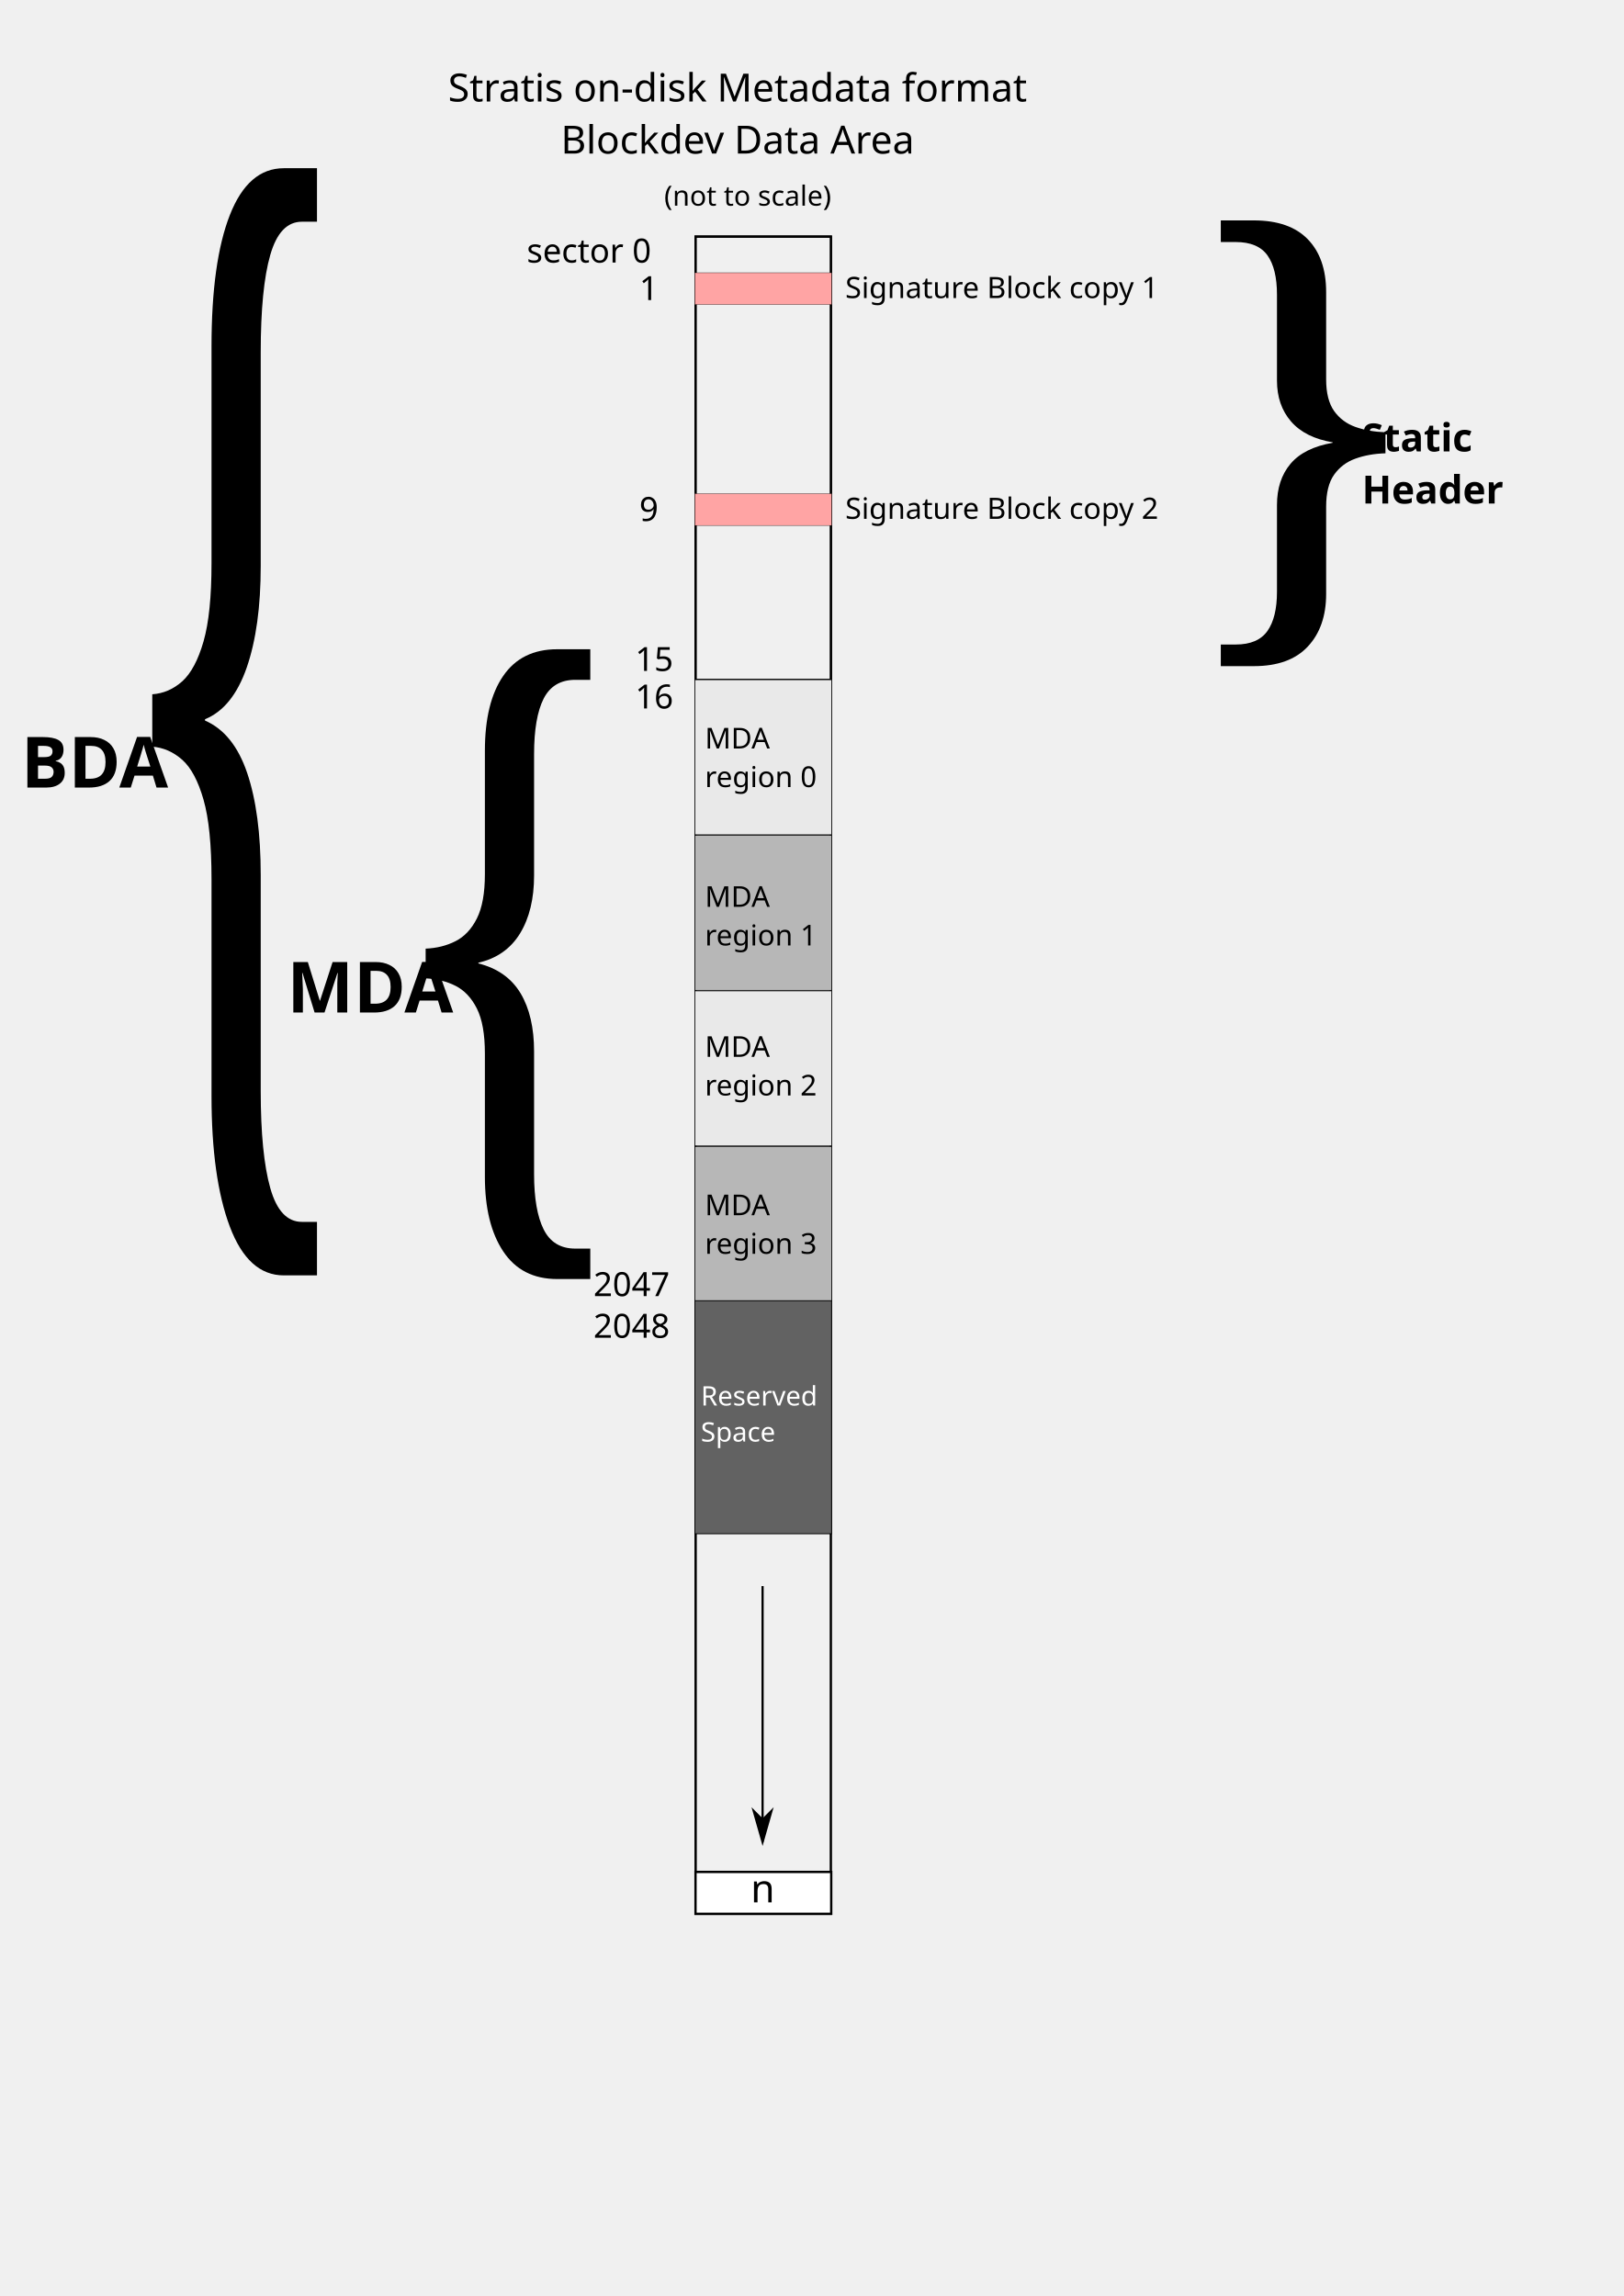
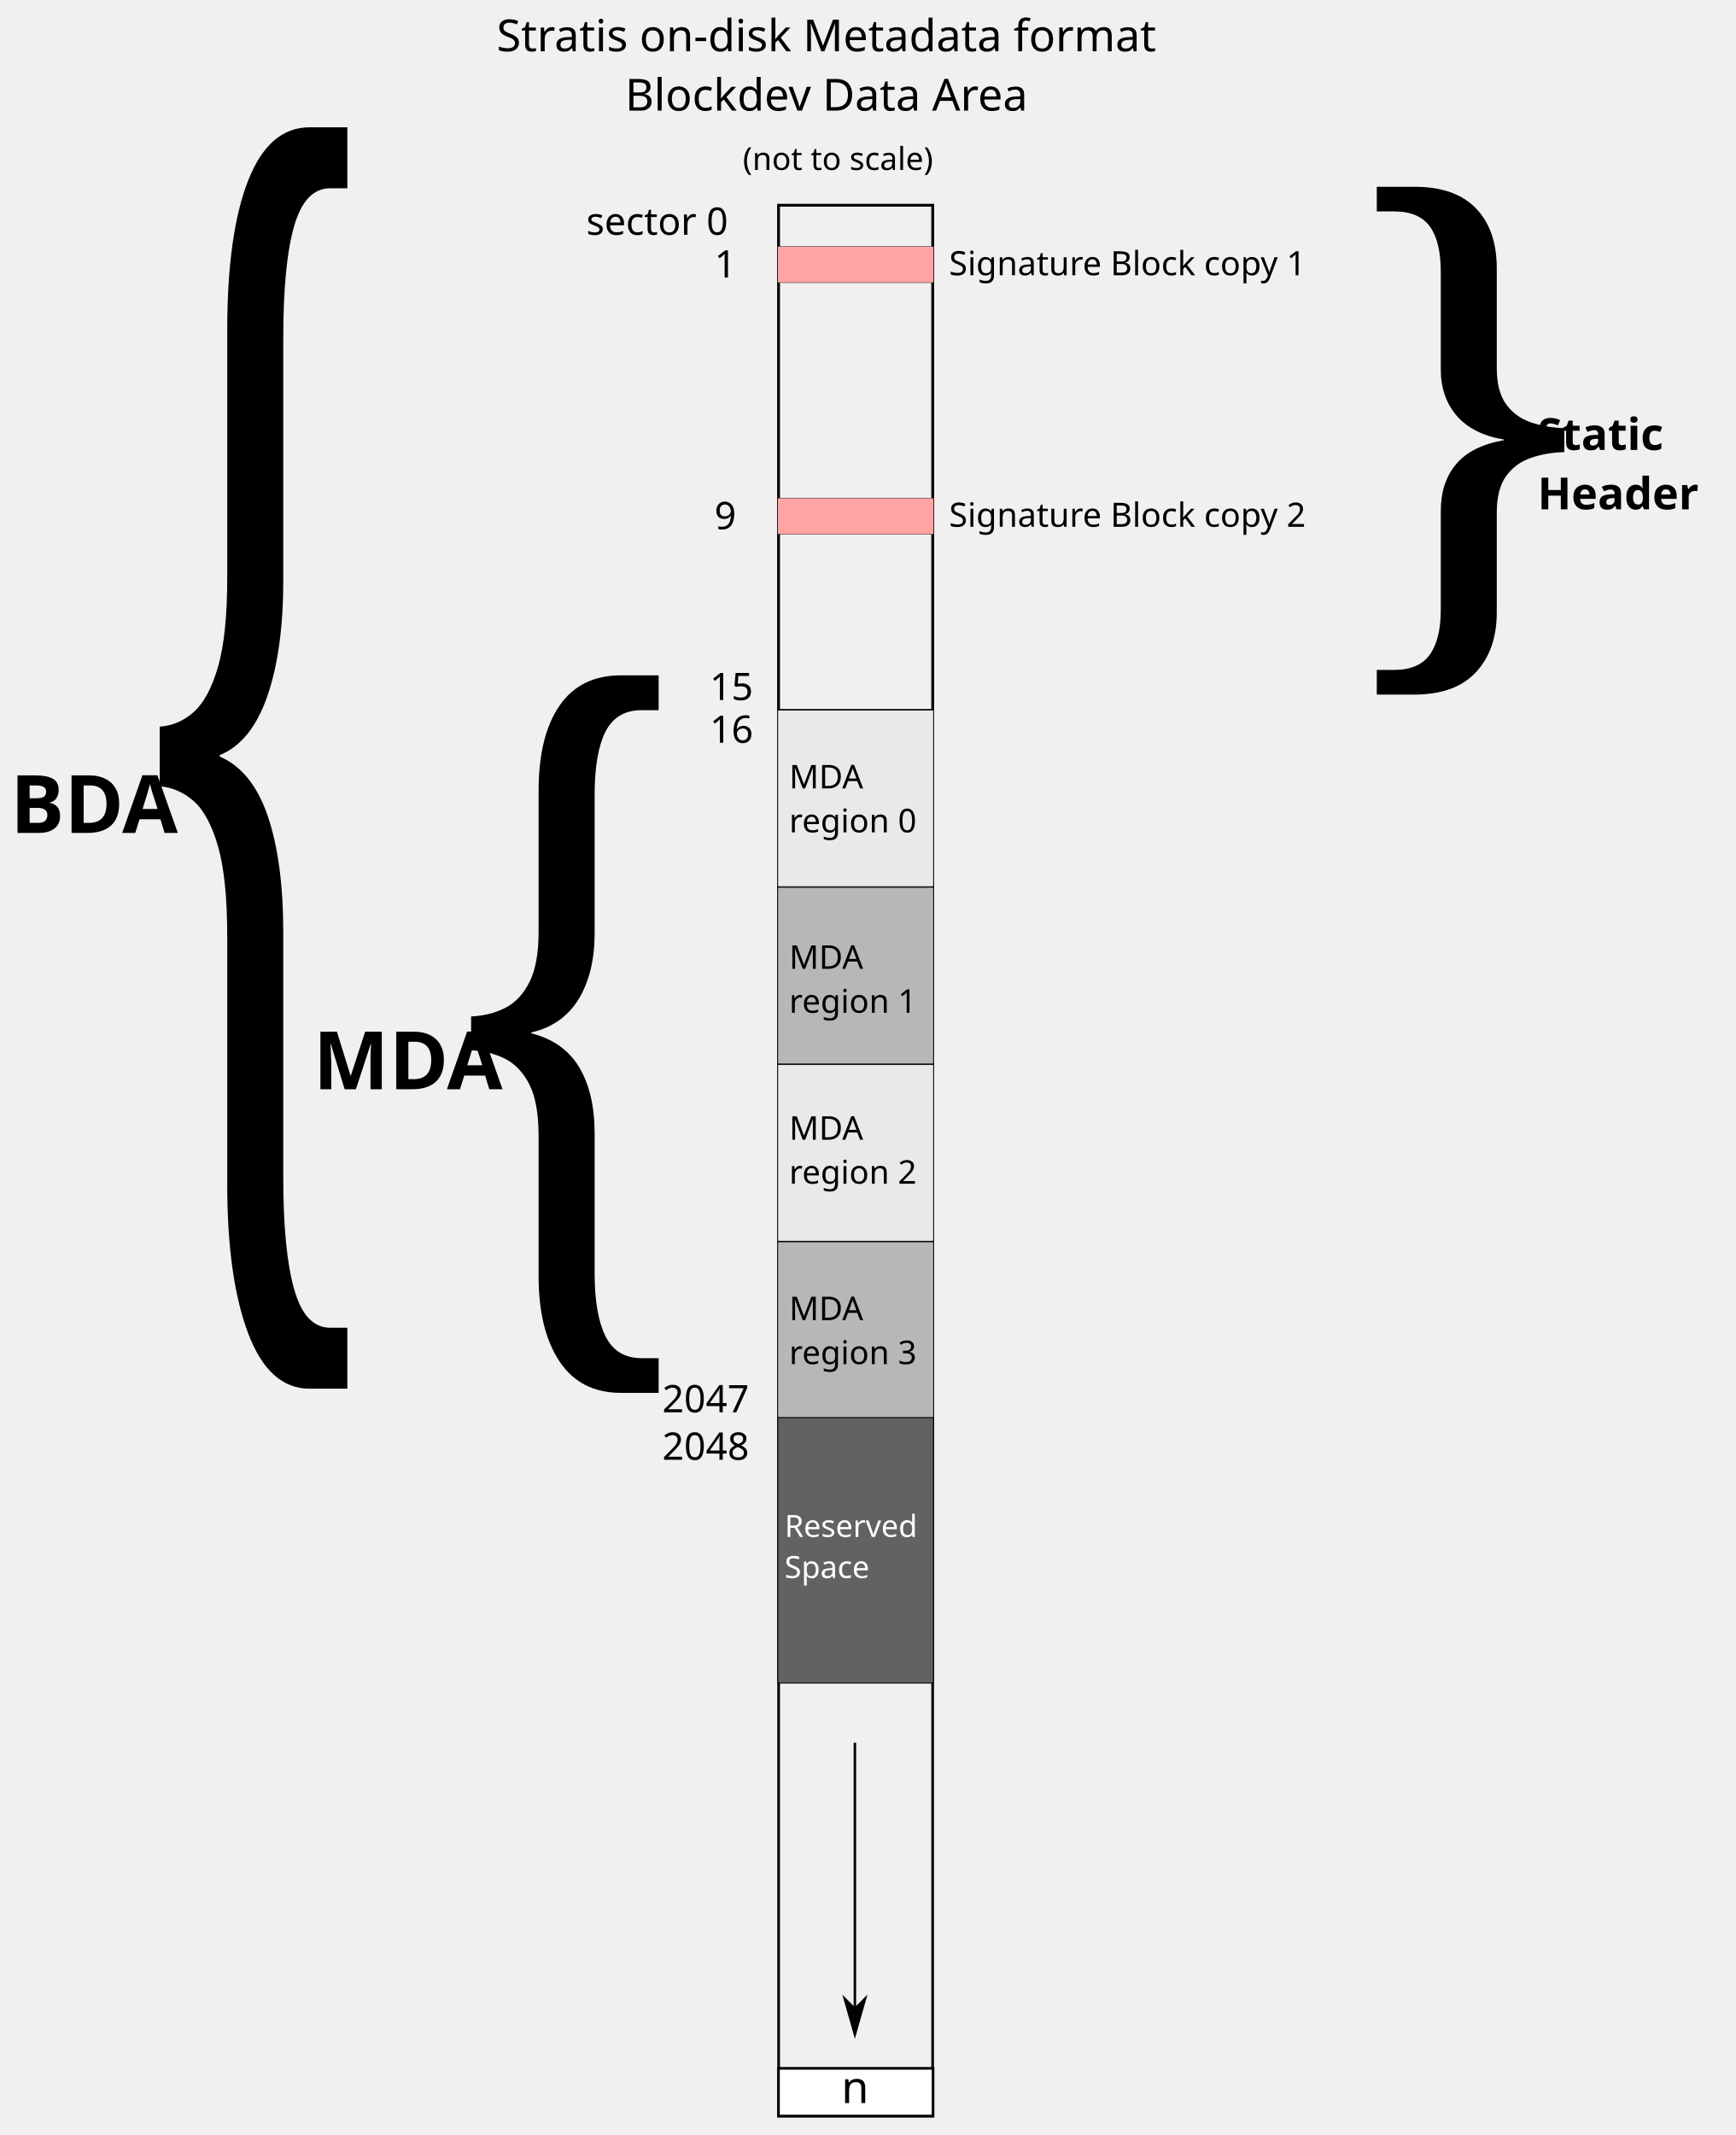
- <svg xmlns="http://www.w3.org/2000/svg" width="210mm" height="297mm" viewBox="0 0 210 297" version="1.1" id="svg8">
+ <svg xmlns="http://www.w3.org/2000/svg" width="197.102mm" height="242.408mm" viewBox="0 0 197.102 242.408" version="1.1" id="svg8">
  <defs id="defs2">
-     <marker orient="auto" refY="0.0" refX="0.0" id="marker7817" style="overflow:visible;">
-       <path id="path7815" d="M 0.0,0.0 L 5.0,-5.0 L -12.5,0.0 L 5.0,5.0 L 0.0,0.0 z " style="fill-rule:evenodd;stroke:#000000;stroke-width:1pt;stroke-opacity:1;fill:#000000;fill-opacity:1" transform="scale(0.8) rotate(180) translate(12.5,0)" />
+     <marker orient="auto" refY="0" refX="0" id="marker7817" style="overflow:visible">
+       <path id="path7815" d="M 0,0 5,-5 -12.5,0 5,5 Z" style="fill:#000000;fill-opacity:1;fill-rule:evenodd;stroke:#000000;stroke-width:1pt;stroke-opacity:1" transform="matrix(-0.8,0,0,-0.8,-10,0)" />
    </marker>
-     <marker style="overflow:visible" id="marker7695" refX="0.0" refY="0.0" orient="auto">
-       <path transform="scale(0.8) translate(12.5,0)" style="fill-rule:evenodd;stroke:#000000;stroke-width:1pt;stroke-opacity:1;fill:#000000;fill-opacity:1" d="M 0.0,0.0 L 5.0,-5.0 L -12.5,0.0 L 5.0,5.0 L 0.0,0.0 z " id="path7693" />
+     <marker style="overflow:visible" id="marker7695" refX="0" refY="0" orient="auto">
+       <path transform="matrix(0.8,0,0,0.8,10,0)" style="fill:#000000;fill-opacity:1;fill-rule:evenodd;stroke:#000000;stroke-width:1pt;stroke-opacity:1" d="M 0,0 5,-5 -12.5,0 5,5 Z" id="path7693" />
    </marker>
-     <marker style="overflow:visible" id="marker7643" refX="0.0" refY="0.0" orient="auto">
-       <path transform="scale(0.8) translate(12.5,0)" style="fill-rule:evenodd;stroke:#000000;stroke-width:1pt;stroke-opacity:1;fill:#000000;fill-opacity:1" d="M 0.0,0.0 L 5.0,-5.0 L -12.5,0.0 L 5.0,5.0 L 0.0,0.0 z " id="path7641" />
+     <marker style="overflow:visible" id="marker7643" refX="0" refY="0" orient="auto">
+       <path transform="matrix(0.8,0,0,0.8,10,0)" style="fill:#000000;fill-opacity:1;fill-rule:evenodd;stroke:#000000;stroke-width:1pt;stroke-opacity:1" d="M 0,0 5,-5 -12.5,0 5,5 Z" id="path7641" />
    </marker>
  </defs>
-   <g id="layer1">
+   <g id="layer1" transform="translate(-1.553935,-7.305429)">
    <rect style="opacity:1;fill:none;fill-opacity:1;stroke:#000000;stroke-width:0.302;stroke-miterlimit:4;stroke-dasharray:none;stroke-opacity:1" id="rect4468" width="17.488" height="216.949" x="89.969" y="30.614" />
    <g id="g9867" transform="matrix(1.007778,0,0,1.018665,-5.736491,49.94533)" style="stroke:none;stroke-width:0.296;stroke-miterlimit:4;stroke-dasharray:none;stroke-opacity:1">
      <rect style="opacity:1;fill:#ffffff;fill-opacity:1;stroke:#000000;stroke-width:0.296;stroke-miterlimit:4;stroke-dasharray:none;stroke-opacity:1" id="rect4470" width="17.415" height="5.32" x="94.952" y="188.676" />
    </g>
    <text xml:space="preserve" style="font-style:normal;font-weight:normal;font-size:4.313px;line-height:6.739px;font-family:sans-serif;letter-spacing:0px;word-spacing:0px;fill:#000000;fill-opacity:1;stroke:none;stroke-width:0.27px;stroke-linecap:butt;stroke-linejoin:miter;stroke-opacity:1" x="68.129" y="33.961" id="text4478">
      <tspan id="tspan4476" x="68.129" y="33.961" style="font-size:4.313px;stroke-width:0.27px">sector 0</tspan>
    </text>
    <text id="text4482" y="91.642" x="82.145" style="font-style:normal;font-weight:normal;font-size:4.313px;line-height:6.739px;font-family:sans-serif;letter-spacing:0px;word-spacing:0px;fill:#000000;fill-opacity:1;stroke:none;stroke-width:0.27px;stroke-linecap:butt;stroke-linejoin:miter;stroke-opacity:1" xml:space="preserve">
      <tspan style="font-size:4.313px;stroke-width:0.27px" y="91.642" x="82.145" id="tspan4480">16</tspan>
    </text>
    <rect y="30.541" x="89.896" height="57.344" width="17.634" id="rect4484" style="opacity:1;fill:none;fill-opacity:1;stroke:#000000;stroke-width:0.156;stroke-opacity:1" />
    <text xml:space="preserve" style="font-style:normal;font-weight:normal;font-size:5.031px;line-height:6.739px;font-family:sans-serif;text-align:center;letter-spacing:0px;word-spacing:0px;text-anchor:middle;fill:#000000;fill-opacity:1;stroke:none;stroke-width:0.27px;stroke-linecap:butt;stroke-linejoin:miter;stroke-opacity:1" x="99.974" y="13.128" id="text4488">
      <tspan id="tspan4486" x="99.974" y="13.128" style="font-size:5.031px;text-align:center;text-anchor:middle;stroke-width:0.27px">Stratis on-disk Metadata format</tspan>
      <tspan x="99.974" y="19.867" style="font-size:5.031px;text-align:center;text-anchor:middle;stroke-width:0.27px" id="tspan8709">Blockdev Data Area</tspan>
      <tspan x="99.974" y="26.605" style="font-size:3.594px;text-align:center;text-anchor:middle;stroke-width:0.27px" id="tspan8707">(not to scale)</tspan>
    </text>
    <text xml:space="preserve" style="font-style:normal;font-weight:normal;font-size:5.031px;line-height:6.739px;font-family:sans-serif;letter-spacing:0px;word-spacing:0px;fill:#000000;fill-opacity:1;stroke:none;stroke-width:0.27px;stroke-linecap:butt;stroke-linejoin:miter;stroke-opacity:1" x="176.147" y="58.395" id="text4492">
      <tspan id="tspan4490" x="176.147" y="58.395" style="font-style:normal;font-variant:normal;font-weight:bold;font-stretch:normal;font-size:5.031px;font-family:sans-serif;-inkscape-font-specification:'sans-serif, Bold';font-variant-ligatures:normal;font-variant-caps:normal;font-variant-numeric:normal;font-feature-settings:normal;text-align:start;writing-mode:lr-tb;text-anchor:start;stroke-width:0.27px">Static</tspan>
      <tspan x="176.147" y="65.133" style="font-style:normal;font-variant:normal;font-weight:bold;font-stretch:normal;font-size:5.031px;font-family:sans-serif;-inkscape-font-specification:'sans-serif, Bold';font-variant-ligatures:normal;font-variant-caps:normal;font-variant-numeric:normal;font-feature-settings:normal;text-align:start;writing-mode:lr-tb;text-anchor:start;stroke-width:0.27px" id="tspan7566">Header</tspan>
    </text>
    <text xml:space="preserve" style="font-style:normal;font-variant:normal;font-weight:normal;font-stretch:normal;font-size:64.922px;line-height:86.949px;font-family:Caladea;-inkscape-font-specification:Caladea;letter-spacing:0px;word-spacing:0px;fill:#000000;fill-opacity:1;stroke:none;stroke-width:3.478px;stroke-linecap:butt;stroke-linejoin:miter;stroke-opacity:1" x="154.64" y="77.853" id="text7304">
      <tspan id="tspan7302" x="154.64" y="77.853" style="font-style:normal;font-variant:normal;font-weight:normal;font-stretch:normal;font-family:Caladea;-inkscape-font-specification:Caladea;stroke-width:3.478px">}</tspan>
    </text>
    <rect style="opacity:1;fill:#ffa4a4;fill-opacity:1;stroke:#000000;stroke-width:0.042;stroke-opacity:1" id="rect7552" width="17.698" height="4.117" x="89.864" y="35.282" />
    <rect y="63.853" x="89.864" height="4.117" width="17.698" id="rect7554" style="opacity:1;fill:#ffa4a4;fill-opacity:1;stroke:#000000;stroke-width:0.042;stroke-opacity:1" />
    <text id="text7558" y="67.384" x="82.684" style="font-style:normal;font-weight:normal;font-size:4.313px;line-height:6.739px;font-family:sans-serif;letter-spacing:0px;word-spacing:0px;fill:#000000;fill-opacity:1;stroke:none;stroke-width:0.27px;stroke-linecap:butt;stroke-linejoin:miter;stroke-opacity:1" xml:space="preserve">
      <tspan style="font-size:4.313px;stroke-width:0.27px" y="67.384" x="82.684" id="tspan7556">9</tspan>
    </text>
    <text id="text7562" y="38.812" x="82.684" style="font-style:normal;font-weight:normal;font-size:4.313px;line-height:6.739px;font-family:sans-serif;letter-spacing:0px;word-spacing:0px;fill:#000000;fill-opacity:1;stroke:none;stroke-width:0.27px;stroke-linecap:butt;stroke-linejoin:miter;stroke-opacity:1" xml:space="preserve">
      <tspan style="font-size:4.313px;stroke-width:0.27px" y="38.812" x="82.684" id="tspan7560">1</tspan>
    </text>
    <text xml:space="preserve" style="font-style:normal;font-weight:normal;font-size:4.313px;line-height:6.739px;font-family:sans-serif;letter-spacing:0px;word-spacing:0px;fill:#000000;fill-opacity:1;stroke:none;stroke-width:0.27px;stroke-linecap:butt;stroke-linejoin:miter;stroke-opacity:1" x="76.754" y="173.044" id="text7570">
      <tspan id="tspan7568" x="76.754" y="173.044" style="font-size:4.313px;stroke-width:0.27px">2048</tspan>
    </text>
    <text id="text7574" y="167.653" x="76.754" style="font-style:normal;font-weight:normal;font-size:4.313px;line-height:6.739px;font-family:sans-serif;letter-spacing:0px;word-spacing:0px;fill:#000000;fill-opacity:1;stroke:none;stroke-width:0.27px;stroke-linecap:butt;stroke-linejoin:miter;stroke-opacity:1" xml:space="preserve">
      <tspan style="font-size:4.313px;stroke-width:0.27px" y="167.653" x="76.754" id="tspan7572">2047</tspan>
    </text>
    <text xml:space="preserve" style="font-style:normal;font-weight:normal;font-size:4.313px;line-height:6.739px;font-family:sans-serif;letter-spacing:0px;word-spacing:0px;fill:#000000;fill-opacity:1;stroke:none;stroke-width:0.27px;stroke-linecap:butt;stroke-linejoin:miter;stroke-opacity:1" x="82.145" y="86.791" id="text7578">
      <tspan id="tspan7576" x="82.145" y="86.791" style="font-size:4.313px;stroke-width:0.27px">15</tspan>
    </text>
    <rect y="87.924" x="89.864" height="20.056" width="17.698" id="rect7580" style="opacity:1;fill:#e9e9e9;fill-opacity:1;stroke:#000000;stroke-width:0.092;stroke-opacity:1" />
    <rect style="opacity:1;fill:#b7b7b7;fill-opacity:1;stroke:#000000;stroke-width:0.092;stroke-opacity:1" id="rect7582" width="17.698" height="20.056" x="89.864" y="108.05" />
    <rect y="128.176" x="89.864" height="20.056" width="17.698" id="rect7584" style="opacity:1;fill:#e9e9e9;fill-opacity:1;stroke:#000000;stroke-width:0.092;stroke-opacity:1" />
    <rect style="opacity:1;fill:#b7b7b7;fill-opacity:1;stroke:#000000;stroke-width:0.092;stroke-opacity:1" id="rect7595" width="17.698" height="20.056" x="89.864" y="148.301" />
    <text xml:space="preserve" style="font-style:normal;font-weight:normal;font-size:3.726px;line-height:4.99px;font-family:sans-serif;letter-spacing:0px;word-spacing:0px;fill:#000000;fill-opacity:1;stroke:none;stroke-width:0.2px;stroke-linecap:butt;stroke-linejoin:miter;stroke-opacity:1" x="91.168" y="96.822" id="text7599">
      <tspan id="tspan7597" x="91.168" y="96.822" style="stroke-width:0.2px">MDA</tspan>
      <tspan x="91.168" y="101.811" style="stroke-width:0.2px" id="tspan7601">region 0</tspan>
    </text>
    <text id="text7607" y="117.307" x="91.168" style="font-style:normal;font-weight:normal;font-size:3.726px;line-height:4.99px;font-family:sans-serif;letter-spacing:0px;word-spacing:0px;fill:#000000;fill-opacity:1;stroke:none;stroke-width:0.2px;stroke-linecap:butt;stroke-linejoin:miter;stroke-opacity:1" xml:space="preserve">
      <tspan style="stroke-width:0.2px" y="117.307" x="91.168" id="tspan7603">MDA</tspan>
      <tspan id="tspan7605" style="stroke-width:0.2px" y="122.296" x="91.168">region 1</tspan>
    </text>
    <text xml:space="preserve" style="font-style:normal;font-weight:normal;font-size:3.726px;line-height:4.99px;font-family:sans-serif;letter-spacing:0px;word-spacing:0px;fill:#000000;fill-opacity:1;stroke:none;stroke-width:0.2px;stroke-linecap:butt;stroke-linejoin:miter;stroke-opacity:1" x="91.168" y="136.714" id="text7613">
      <tspan id="tspan7609" x="91.168" y="136.714" style="stroke-width:0.2px">MDA</tspan>
      <tspan x="91.168" y="141.703" style="stroke-width:0.2px" id="tspan7611">region 2</tspan>
    </text>
    <text id="text7619" y="157.199" x="91.168" style="font-style:normal;font-weight:normal;font-size:3.726px;line-height:4.99px;font-family:sans-serif;letter-spacing:0px;word-spacing:0px;fill:#000000;fill-opacity:1;stroke:none;stroke-width:0.2px;stroke-linecap:butt;stroke-linejoin:miter;stroke-opacity:1" xml:space="preserve">
      <tspan style="stroke-width:0.2px" y="157.199" x="91.168" id="tspan7615">MDA</tspan>
      <tspan id="tspan7617" style="stroke-width:0.2px" y="162.188" x="91.168">region 3</tspan>
    </text>
    <text xml:space="preserve" style="font-style:normal;font-weight:normal;font-size:3.818px;line-height:5.114px;font-family:sans-serif;letter-spacing:0px;word-spacing:0px;fill:#000000;fill-opacity:1;stroke:none;stroke-width:0.205px;stroke-linecap:butt;stroke-linejoin:miter;stroke-opacity:1" x="109.325" y="67.118" id="text7623">
      <tspan x="109.325" y="67.118" style="stroke-width:0.205px" id="tspan7625">Signature Block copy 2</tspan>
    </text>
    <text id="text7631" y="38.558" x="109.325" style="font-style:normal;font-weight:normal;font-size:3.818px;line-height:5.114px;font-family:sans-serif;letter-spacing:0px;word-spacing:0px;fill:#000000;fill-opacity:1;stroke:none;stroke-width:0.205px;stroke-linecap:butt;stroke-linejoin:miter;stroke-opacity:1" xml:space="preserve">
      <tspan id="tspan7629" style="stroke-width:0.205px" y="38.558" x="109.325">Signature Block copy 1</tspan>
    </text>
    <flowRoot xml:space="preserve" id="flowRoot9851" style="font-style:normal;font-weight:normal;font-size:18.667px;line-height:25px;font-family:sans-serif;letter-spacing:0px;word-spacing:0px;fill:#000000;fill-opacity:1;stroke:none;stroke-width:1px;stroke-linecap:butt;stroke-linejoin:miter;stroke-opacity:1" transform="matrix(0.2695416,0,0,0.2695416,103.8644,-8.993927)">
      <flowRegion id="flowRegion9853">
        <rect id="rect9855" width="255.152" height="125.254" x="65.714" y="601.805" />
      </flowRegion>
      <flowPara id="flowPara9857" style="font-style:italic">By default, BDA is 2048 sectors (1 MiB), but may be larger (size of MDA given in Signature block plus 16 for Static Header)</flowPara>
    </flowRoot>
    <text xml:space="preserve" style="font-style:normal;font-weight:normal;font-size:5.031px;line-height:6.739px;font-family:sans-serif;letter-spacing:0px;word-spacing:0px;fill:#000000;fill-opacity:1;stroke:none;stroke-width:0.27px;stroke-linecap:butt;stroke-linejoin:miter;stroke-opacity:1" x="97.096" y="246.086" id="text9875">
      <tspan id="tspan9873" x="97.096" y="246.086" style="stroke-width:0.27px">n</tspan>
    </text>
    <rect y="168.257" x="89.875" height="30.143" width="17.677" id="rect9877" style="opacity:1;fill:#626262;fill-opacity:1;stroke:#000000;stroke-width:0.113;stroke-opacity:1" />
    <text xml:space="preserve" style="font-style:normal;font-weight:normal;font-size:3.483px;line-height:4.664px;font-family:sans-serif;letter-spacing:0px;word-spacing:0px;fill:#ffffff;fill-opacity:1;stroke:none;stroke-width:0.187px;stroke-linecap:butt;stroke-linejoin:miter;stroke-opacity:1" x="90.645" y="181.812" id="text9883">
      <tspan x="90.645" y="181.812" style="fill:#ffffff;fill-opacity:1;stroke-width:0.187px" id="tspan9881">Reserved</tspan>
      <tspan x="90.645" y="186.476" style="fill:#ffffff;fill-opacity:1;stroke-width:0.187px" id="tspan9887">Space</tspan>
    </text>
    <flowRoot transform="matrix(0.2695416,0,0,0.2695416,3.457233,18.62804)" style="font-style:normal;font-weight:normal;font-size:18.667px;line-height:25px;font-family:sans-serif;letter-spacing:0px;word-spacing:0px;fill:#000000;fill-opacity:1;stroke:none;stroke-width:1px;stroke-linecap:butt;stroke-linejoin:miter;stroke-opacity:1" id="flowRoot9895" xml:space="preserve">
      <flowRegion id="flowRegion9891">
        <rect y="601.805" x="65.714" height="51.513" width="241.01" id="rect9889" />
      </flowRegion>
      <flowPara style="font-style:italic" id="flowPara9893">Reserved Space size given in Signature Block</flowPara>
    </flowRoot>
    <path style="fill:none;fill-rule:evenodd;stroke:#000000;stroke-width:0.282;stroke-linecap:butt;stroke-linejoin:miter;stroke-miterlimit:4;stroke-dasharray:none;stroke-opacity:1;marker-end:url(#marker7817)" d="m 98.628,205.171 v 33.066" id="path9983" />
    <text xml:space="preserve" style="font-style:normal;font-weight:normal;font-size:4.197px;line-height:5.621px;font-family:sans-serif;letter-spacing:0px;word-spacing:0px;fill:#000000;fill-opacity:1;stroke:none;stroke-width:0.225px;stroke-linecap:butt;stroke-linejoin:miter;stroke-opacity:1" x="178.076" y="164.084" id="text10561">
-       <tspan id="tspan10559" x="178.076" y="164.084" style="stroke-width:0.225px">                           </tspan>
+       <tspan id="tspan10559" x="178.076" y="167.985" style="stroke-width:0.225px" />
    </text>
    <text id="text10602" y="91.57" x="-69.732" style="font-style:normal;font-variant:normal;font-weight:normal;font-stretch:normal;font-size:102.333px;line-height:137.053px;font-family:Caladea;-inkscape-font-specification:Caladea;letter-spacing:0px;word-spacing:0px;fill:#000000;fill-opacity:1;stroke:none;stroke-width:5.482px;stroke-linecap:butt;stroke-linejoin:miter;stroke-opacity:1" xml:space="preserve" transform="scale(-0.634415,1.576255)">
      <tspan style="font-style:normal;font-variant:normal;font-weight:normal;font-stretch:normal;font-family:Caladea;-inkscape-font-specification:Caladea;stroke-width:5.482px" y="91.57" x="-69.732" id="tspan10600">}</tspan>
    </text>
    <text xml:space="preserve" style="font-style:normal;font-variant:normal;font-weight:bold;font-stretch:normal;font-size:9.135px;line-height:12.234px;font-family:sans-serif;-inkscape-font-specification:'sans-serif, Bold';font-variant-ligatures:normal;font-variant-caps:normal;font-variant-numeric:normal;font-feature-settings:normal;text-align:start;letter-spacing:0px;word-spacing:0px;writing-mode:lr-tb;text-anchor:start;fill:#000000;fill-opacity:1;stroke:none;stroke-width:0.489px;stroke-linecap:butt;stroke-linejoin:miter;stroke-opacity:1" x="2.715" y="101.873" id="text10606">
      <tspan id="tspan10604" x="2.715" y="101.873" style="font-style:normal;font-variant:normal;font-weight:bold;font-stretch:normal;font-size:9.135px;font-family:sans-serif;-inkscape-font-specification:'sans-serif, Bold';font-variant-ligatures:normal;font-variant-caps:normal;font-variant-numeric:normal;font-feature-settings:normal;text-align:start;writing-mode:lr-tb;text-anchor:start;stroke-width:0.489px">BDA</tspan>
    </text>
    <flowRoot xml:space="preserve" id="flowRoot10614" style="font-style:normal;font-weight:normal;font-size:18.667px;line-height:25px;font-family:sans-serif;letter-spacing:0px;word-spacing:0px;fill:#000000;fill-opacity:1;stroke:none;stroke-width:1px;stroke-linecap:butt;stroke-linejoin:miter;stroke-opacity:1" transform="matrix(0.2695416,0,0,0.2695416,104.5281,50.77055)">
      <flowRegion id="flowRegion10610">
        <rect id="rect10608" width="241.01" height="51.513" x="65.714" y="601.805" />
      </flowRegion>
      <flowPara id="flowPara10612" style="font-style:italic">Rest of blockdev, usable by upper layers</flowPara>
    </flowRoot>
    <text id="text10678" y="129.307" x="-94.613" style="font-style:normal;font-variant:normal;font-weight:normal;font-stretch:normal;font-size:77.176px;line-height:103.361px;font-family:Caladea;-inkscape-font-specification:Caladea;letter-spacing:0px;word-spacing:0px;fill:#000000;fill-opacity:1;stroke:none;stroke-width:4.134px;stroke-linecap:butt;stroke-linejoin:miter;stroke-opacity:1" xml:space="preserve" transform="scale(-0.8412157,1.188756)">
      <tspan style="font-style:normal;font-variant:normal;font-weight:normal;font-stretch:normal;font-family:Caladea;-inkscape-font-specification:Caladea;stroke-width:4.134px" y="129.307" x="-94.613" id="tspan10676">}</tspan>
    </text>
    <text id="text10682" y="130.977" x="37.111" style="font-style:normal;font-variant:normal;font-weight:bold;font-stretch:normal;font-size:9.135px;line-height:12.234px;font-family:sans-serif;-inkscape-font-specification:'sans-serif, Bold';font-variant-ligatures:normal;font-variant-caps:normal;font-variant-numeric:normal;font-feature-settings:normal;text-align:start;letter-spacing:0px;word-spacing:0px;writing-mode:lr-tb;text-anchor:start;fill:#000000;fill-opacity:1;stroke:none;stroke-width:0.489px;stroke-linecap:butt;stroke-linejoin:miter;stroke-opacity:1" xml:space="preserve">
      <tspan style="font-style:normal;font-variant:normal;font-weight:bold;font-stretch:normal;font-size:9.135px;font-family:sans-serif;-inkscape-font-specification:'sans-serif, Bold';font-variant-ligatures:normal;font-variant-caps:normal;font-variant-numeric:normal;font-feature-settings:normal;text-align:start;writing-mode:lr-tb;text-anchor:start;stroke-width:0.489px" y="130.977" x="37.111" id="tspan10680">MDA</tspan>
    </text>
  </g>
</svg>
